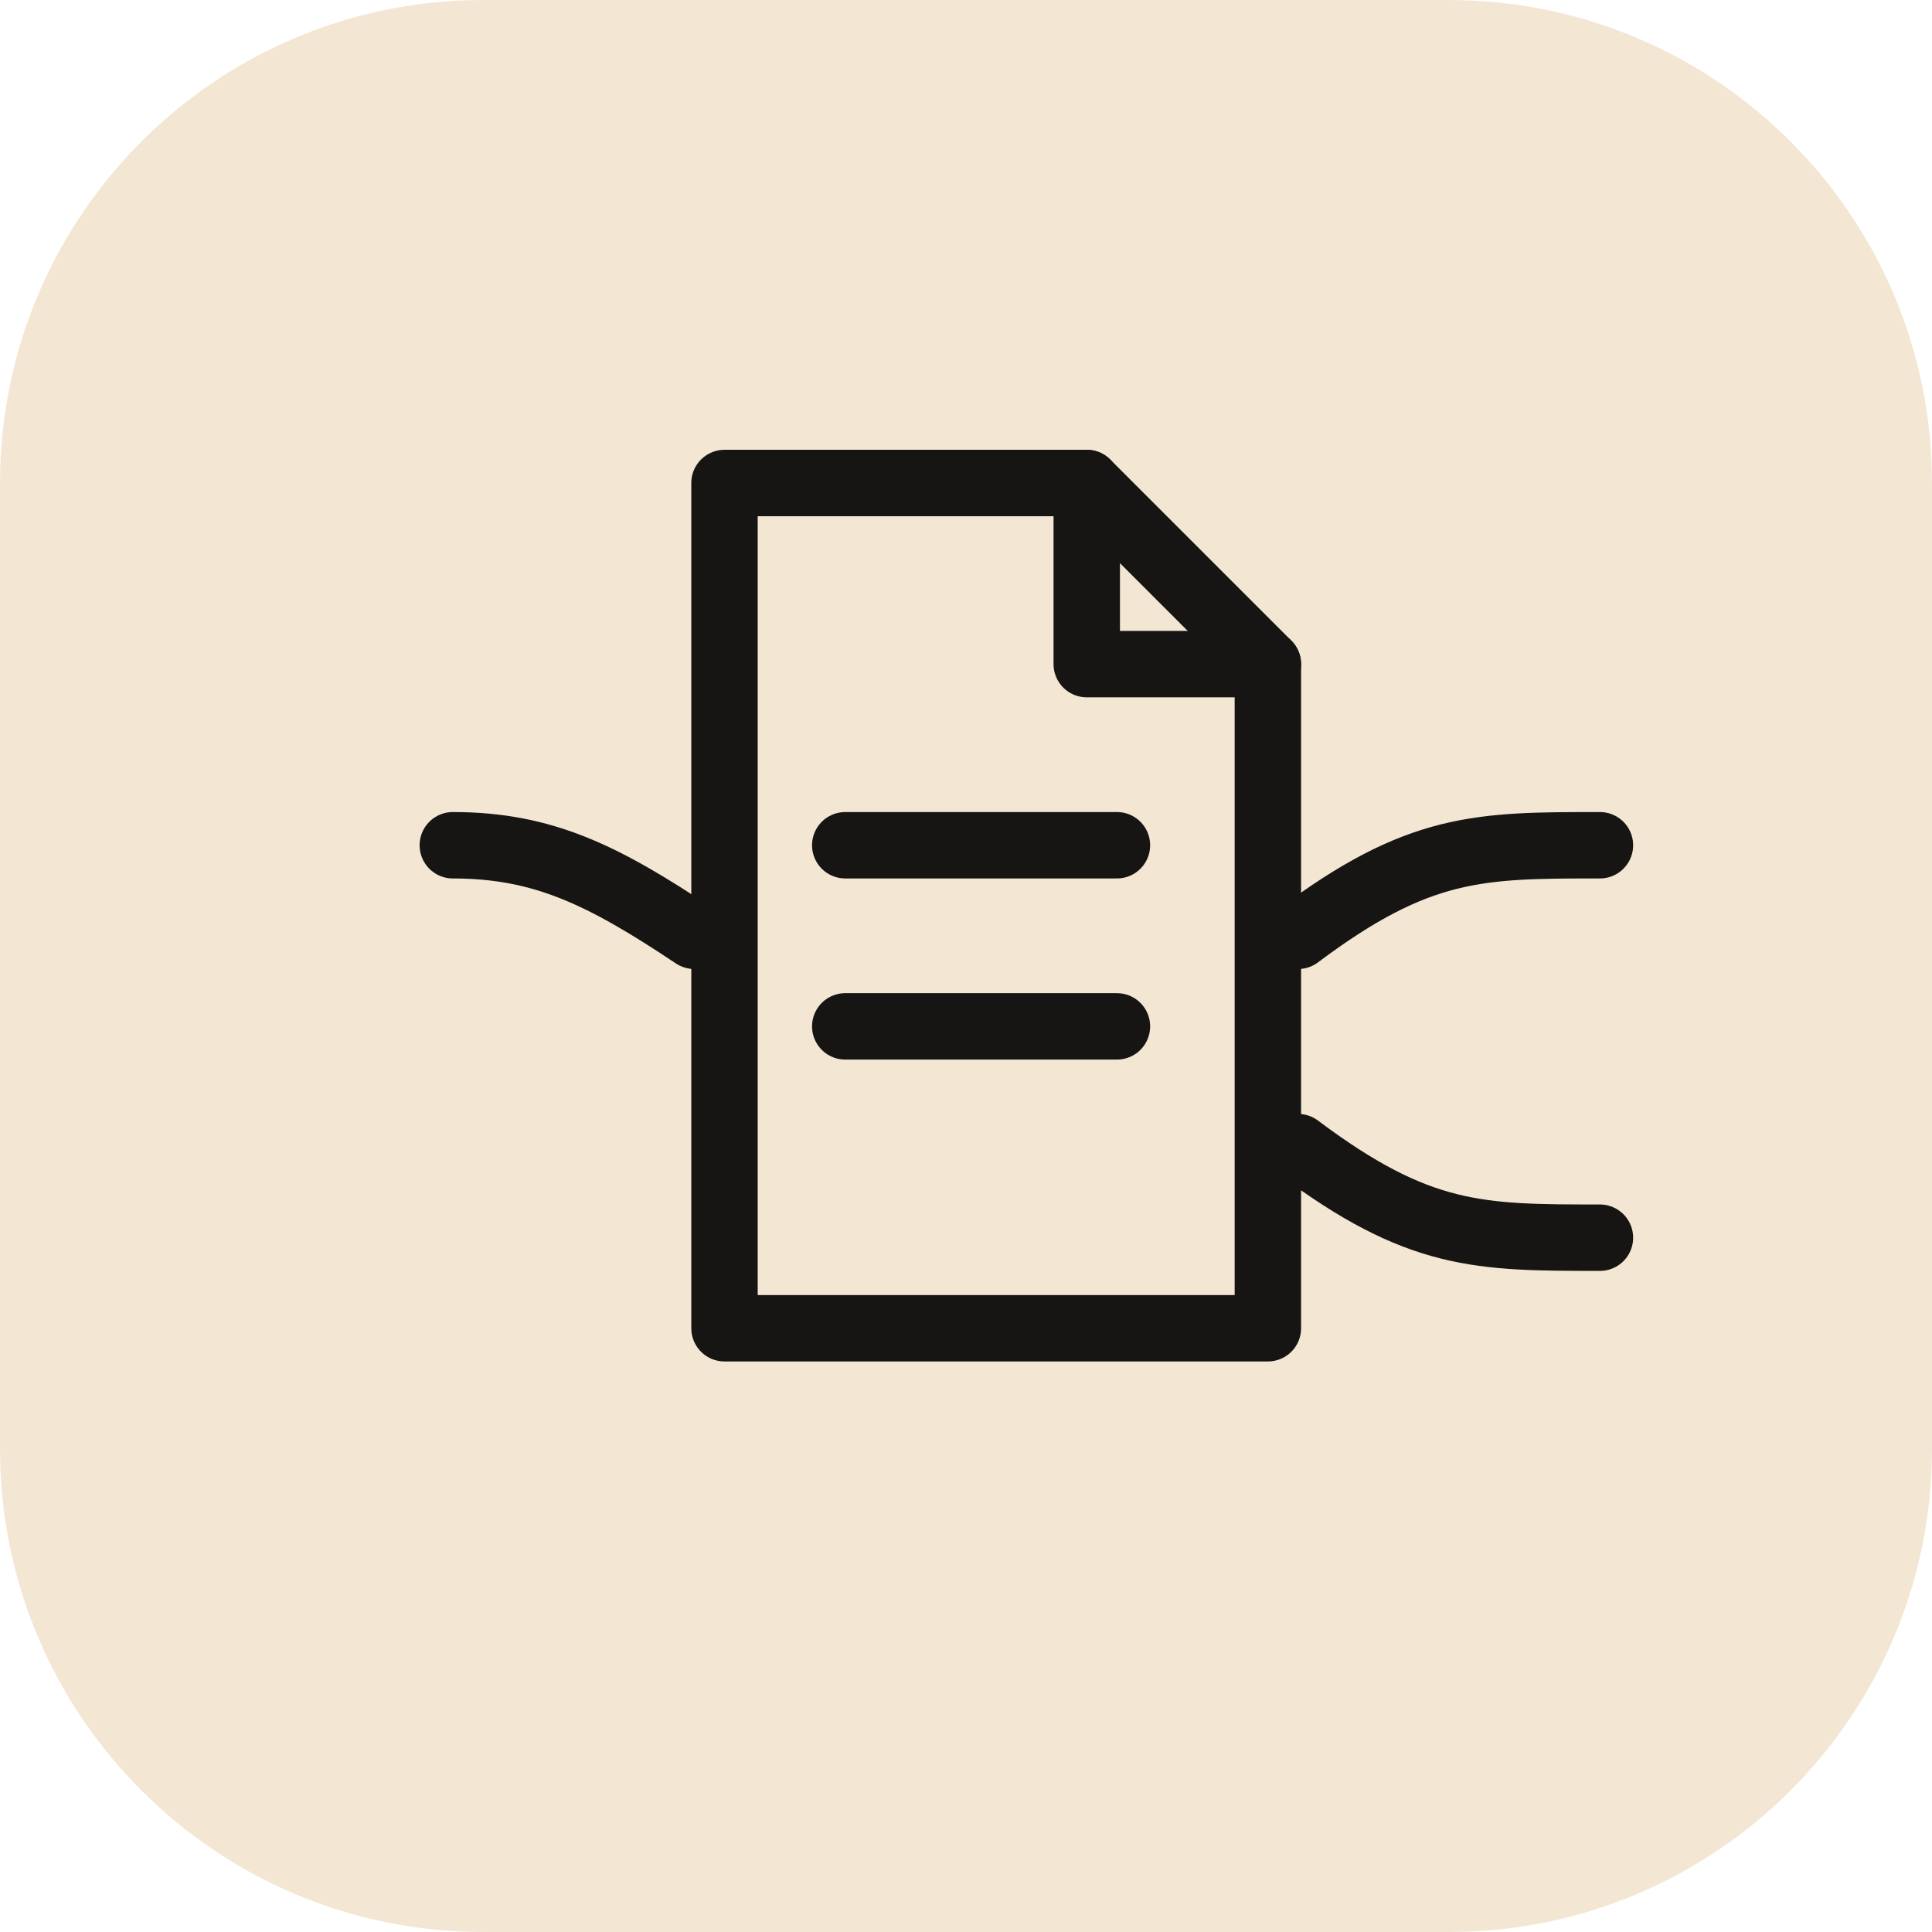
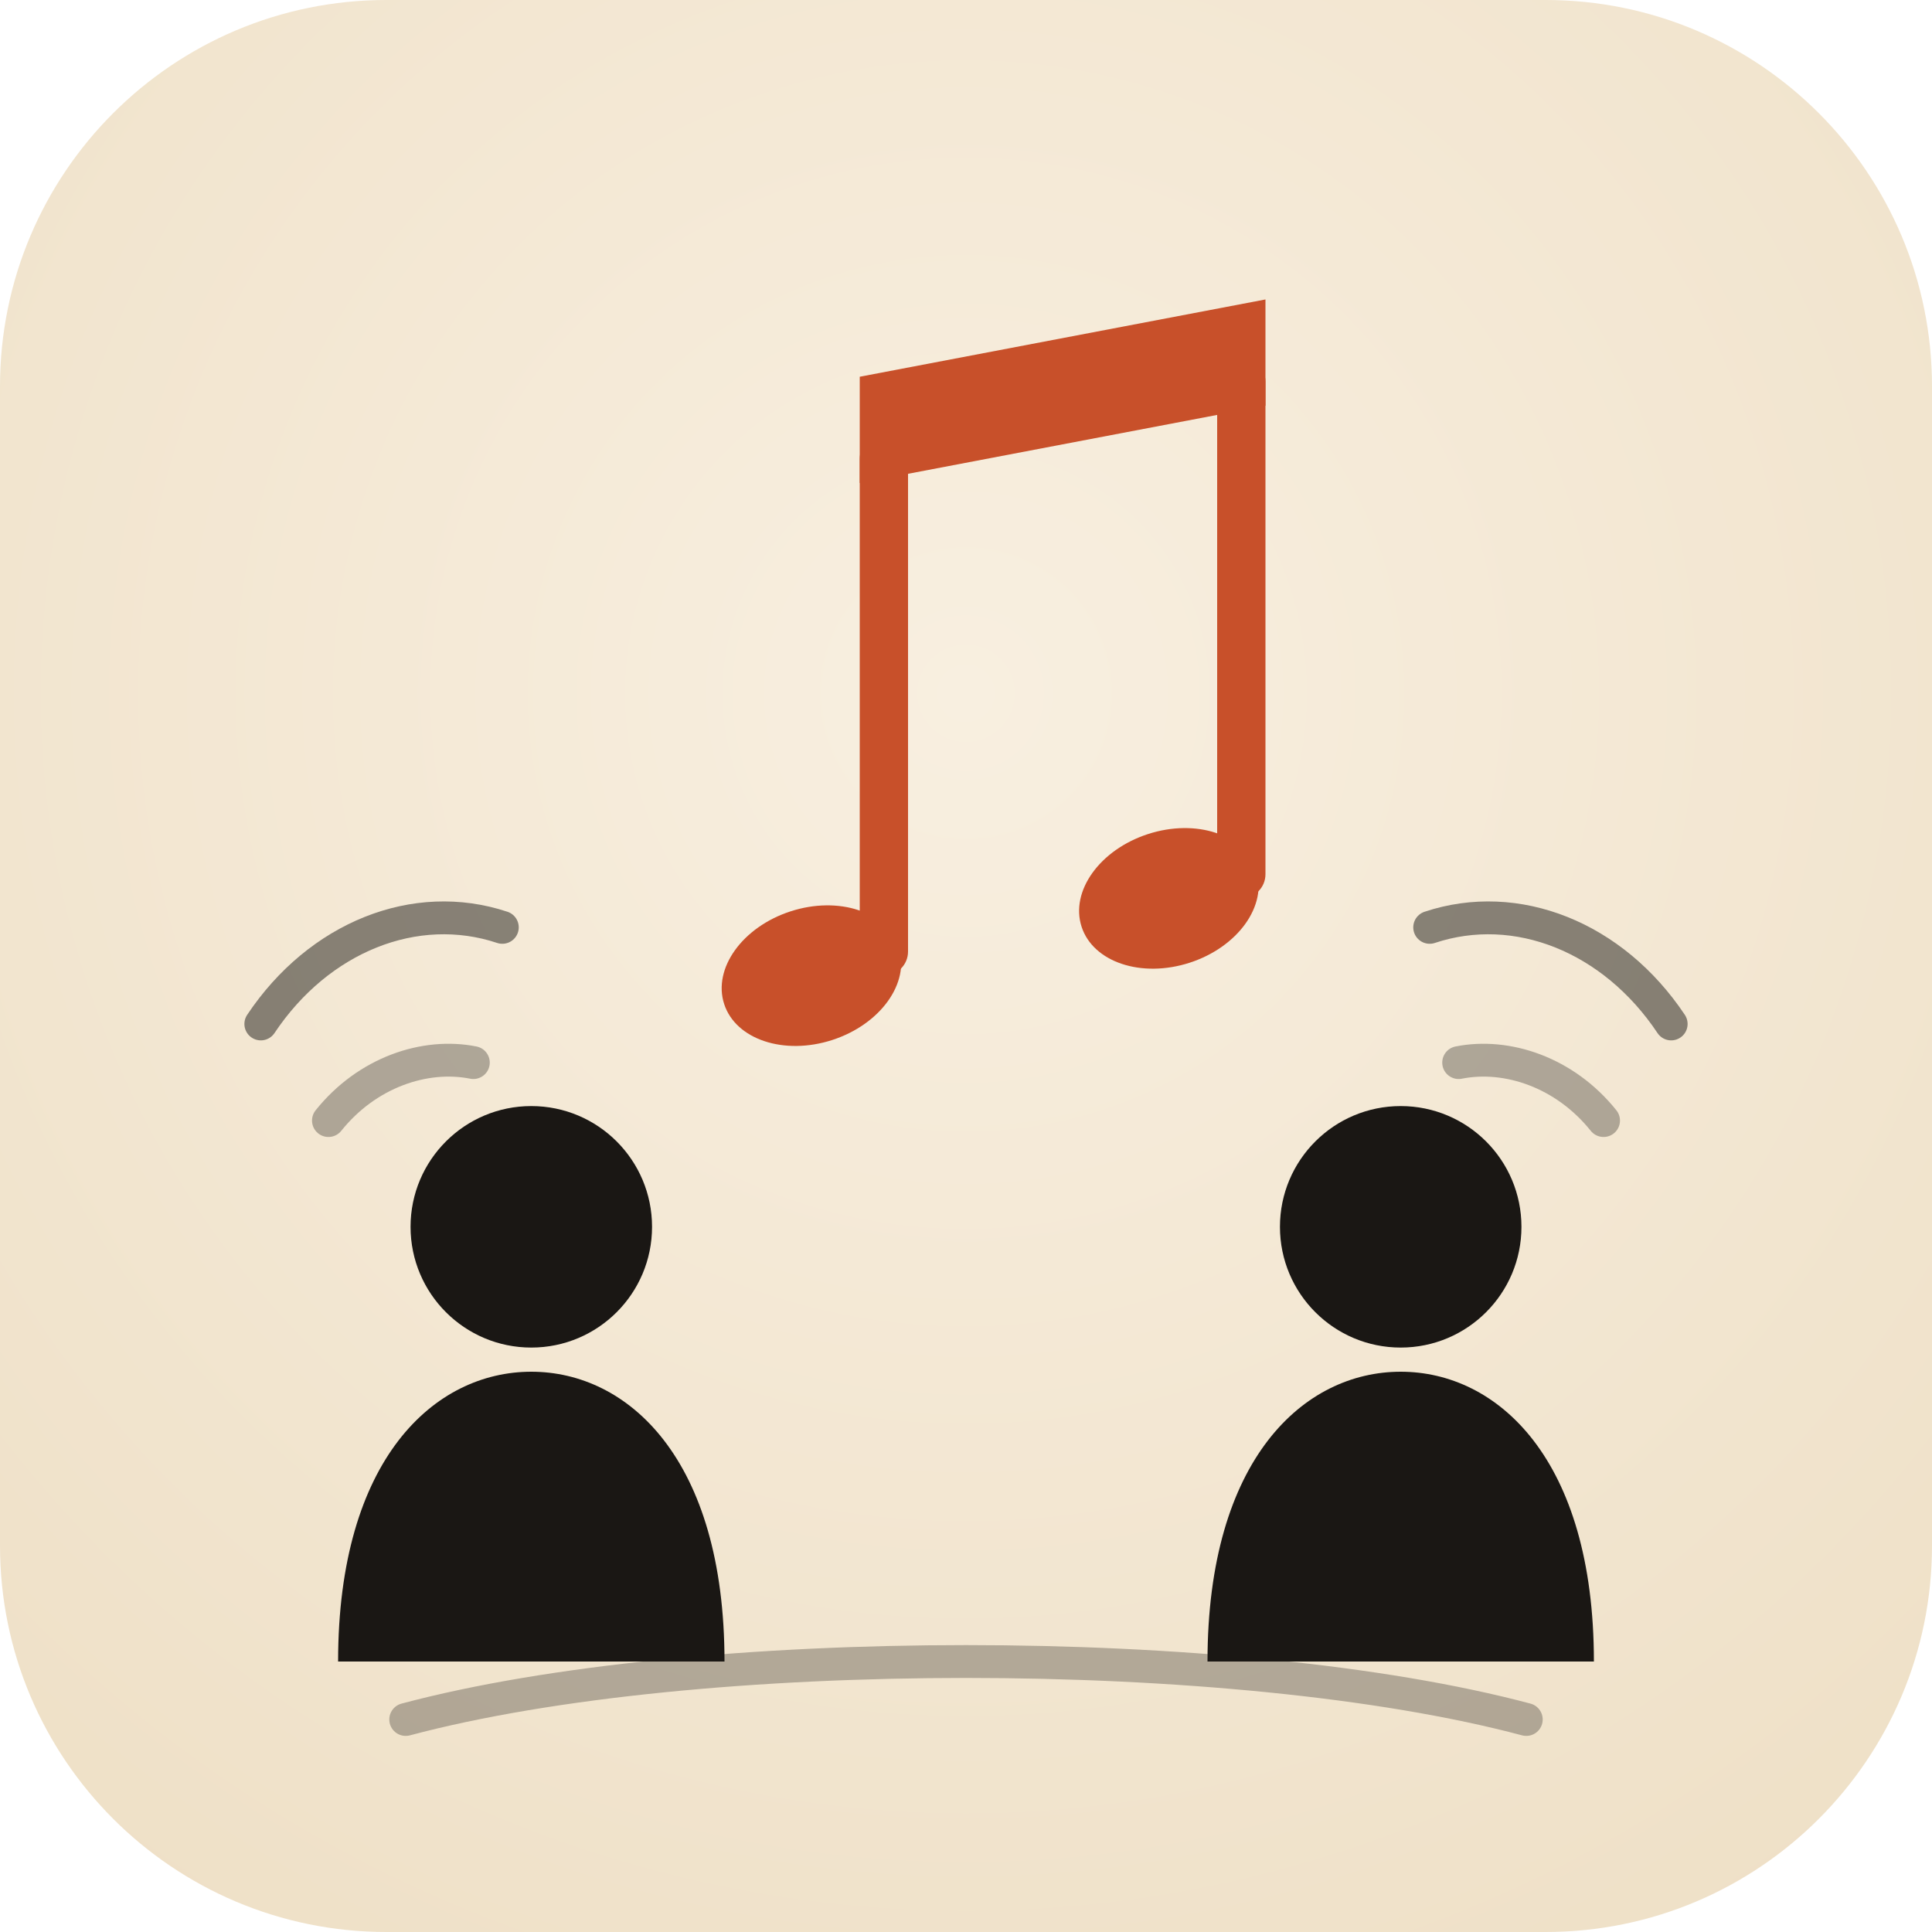
- <svg xmlns="http://www.w3.org/2000/svg" viewBox="0 0 64 64" width="64" height="64" fill="none">
-   <rect width="64" height="64" rx="16" fill="#F3E7D4" />
-   <g stroke="#171513" stroke-width="2.2" stroke-linecap="round" stroke-linejoin="round">
-     <path d="M24 16H36L42 22V44H24V16Z" />
-     <path d="M36 16V22H42" />
-     <path d="M28 28H37" />
-     <path d="M28 34H37" />
-     <path d="M15 28C18 28 20 29 23 31" />
-     <path d="M43 31C47 28 49 28 53 28" />
-     <path d="M43 38C47 41 49 41 53 41" />
+ <svg xmlns="http://www.w3.org/2000/svg" width="200" height="200" viewBox="0 0 200 200" fill="none">
+   <defs>
+     <radialGradient id="harmon-paper" cx="50%" cy="36%" r="80%">
+       <stop offset="0%" stop-color="#F8EFE0" />
+       <stop offset="100%" stop-color="#EEDFC5" />
+     </radialGradient>
+   </defs>
+   <rect width="200" height="200" rx="40" fill="url(#harmon-paper)" />
+   <g fill="#C8502A">
+     <path d="M89 50L131 42V31L89 39Z" />
+     <rect x="89" y="45" width="5" height="56" rx="2.5" />
+     <rect x="126" y="37" width="5" height="56" rx="2.5" />
+     <ellipse cx="84" cy="101" rx="9.5" ry="7" transform="rotate(-18 84 101)" />
+     <ellipse cx="121" cy="93" rx="9.5" ry="7" transform="rotate(-18 121 93)" />
  </g>
+   <g fill="#1A1714">
+     <circle cx="55" cy="127" r="12.5" />
+     <path d="M35 172C35 151 45 142 55 142C65 142 75 151 75 172Z" />
+     <circle cx="145" cy="127" r="12.5" />
+     <path d="M125 172C125 151 135 142 145 142C155 142 165 151 165 172Z" />
+   </g>
+   <g stroke="#1A1714" stroke-width="3.4" stroke-linecap="round">
+     <path d="M27 106C33 97 43 93 52 96" opacity="0.5" />
+     <path d="M34 116C38 111 44 109 49 110" opacity="0.32" />
+     <path d="M173 106C167 97 157 93 148 96" opacity="0.5" />
+     <path d="M166 116C162 111 156 109 151 110" opacity="0.32" />
+   </g>
+   <path d="M42 178C72 170 128 170 158 178" stroke="#1A1714" stroke-width="3.4" stroke-linecap="round" opacity="0.3" />
</svg>
